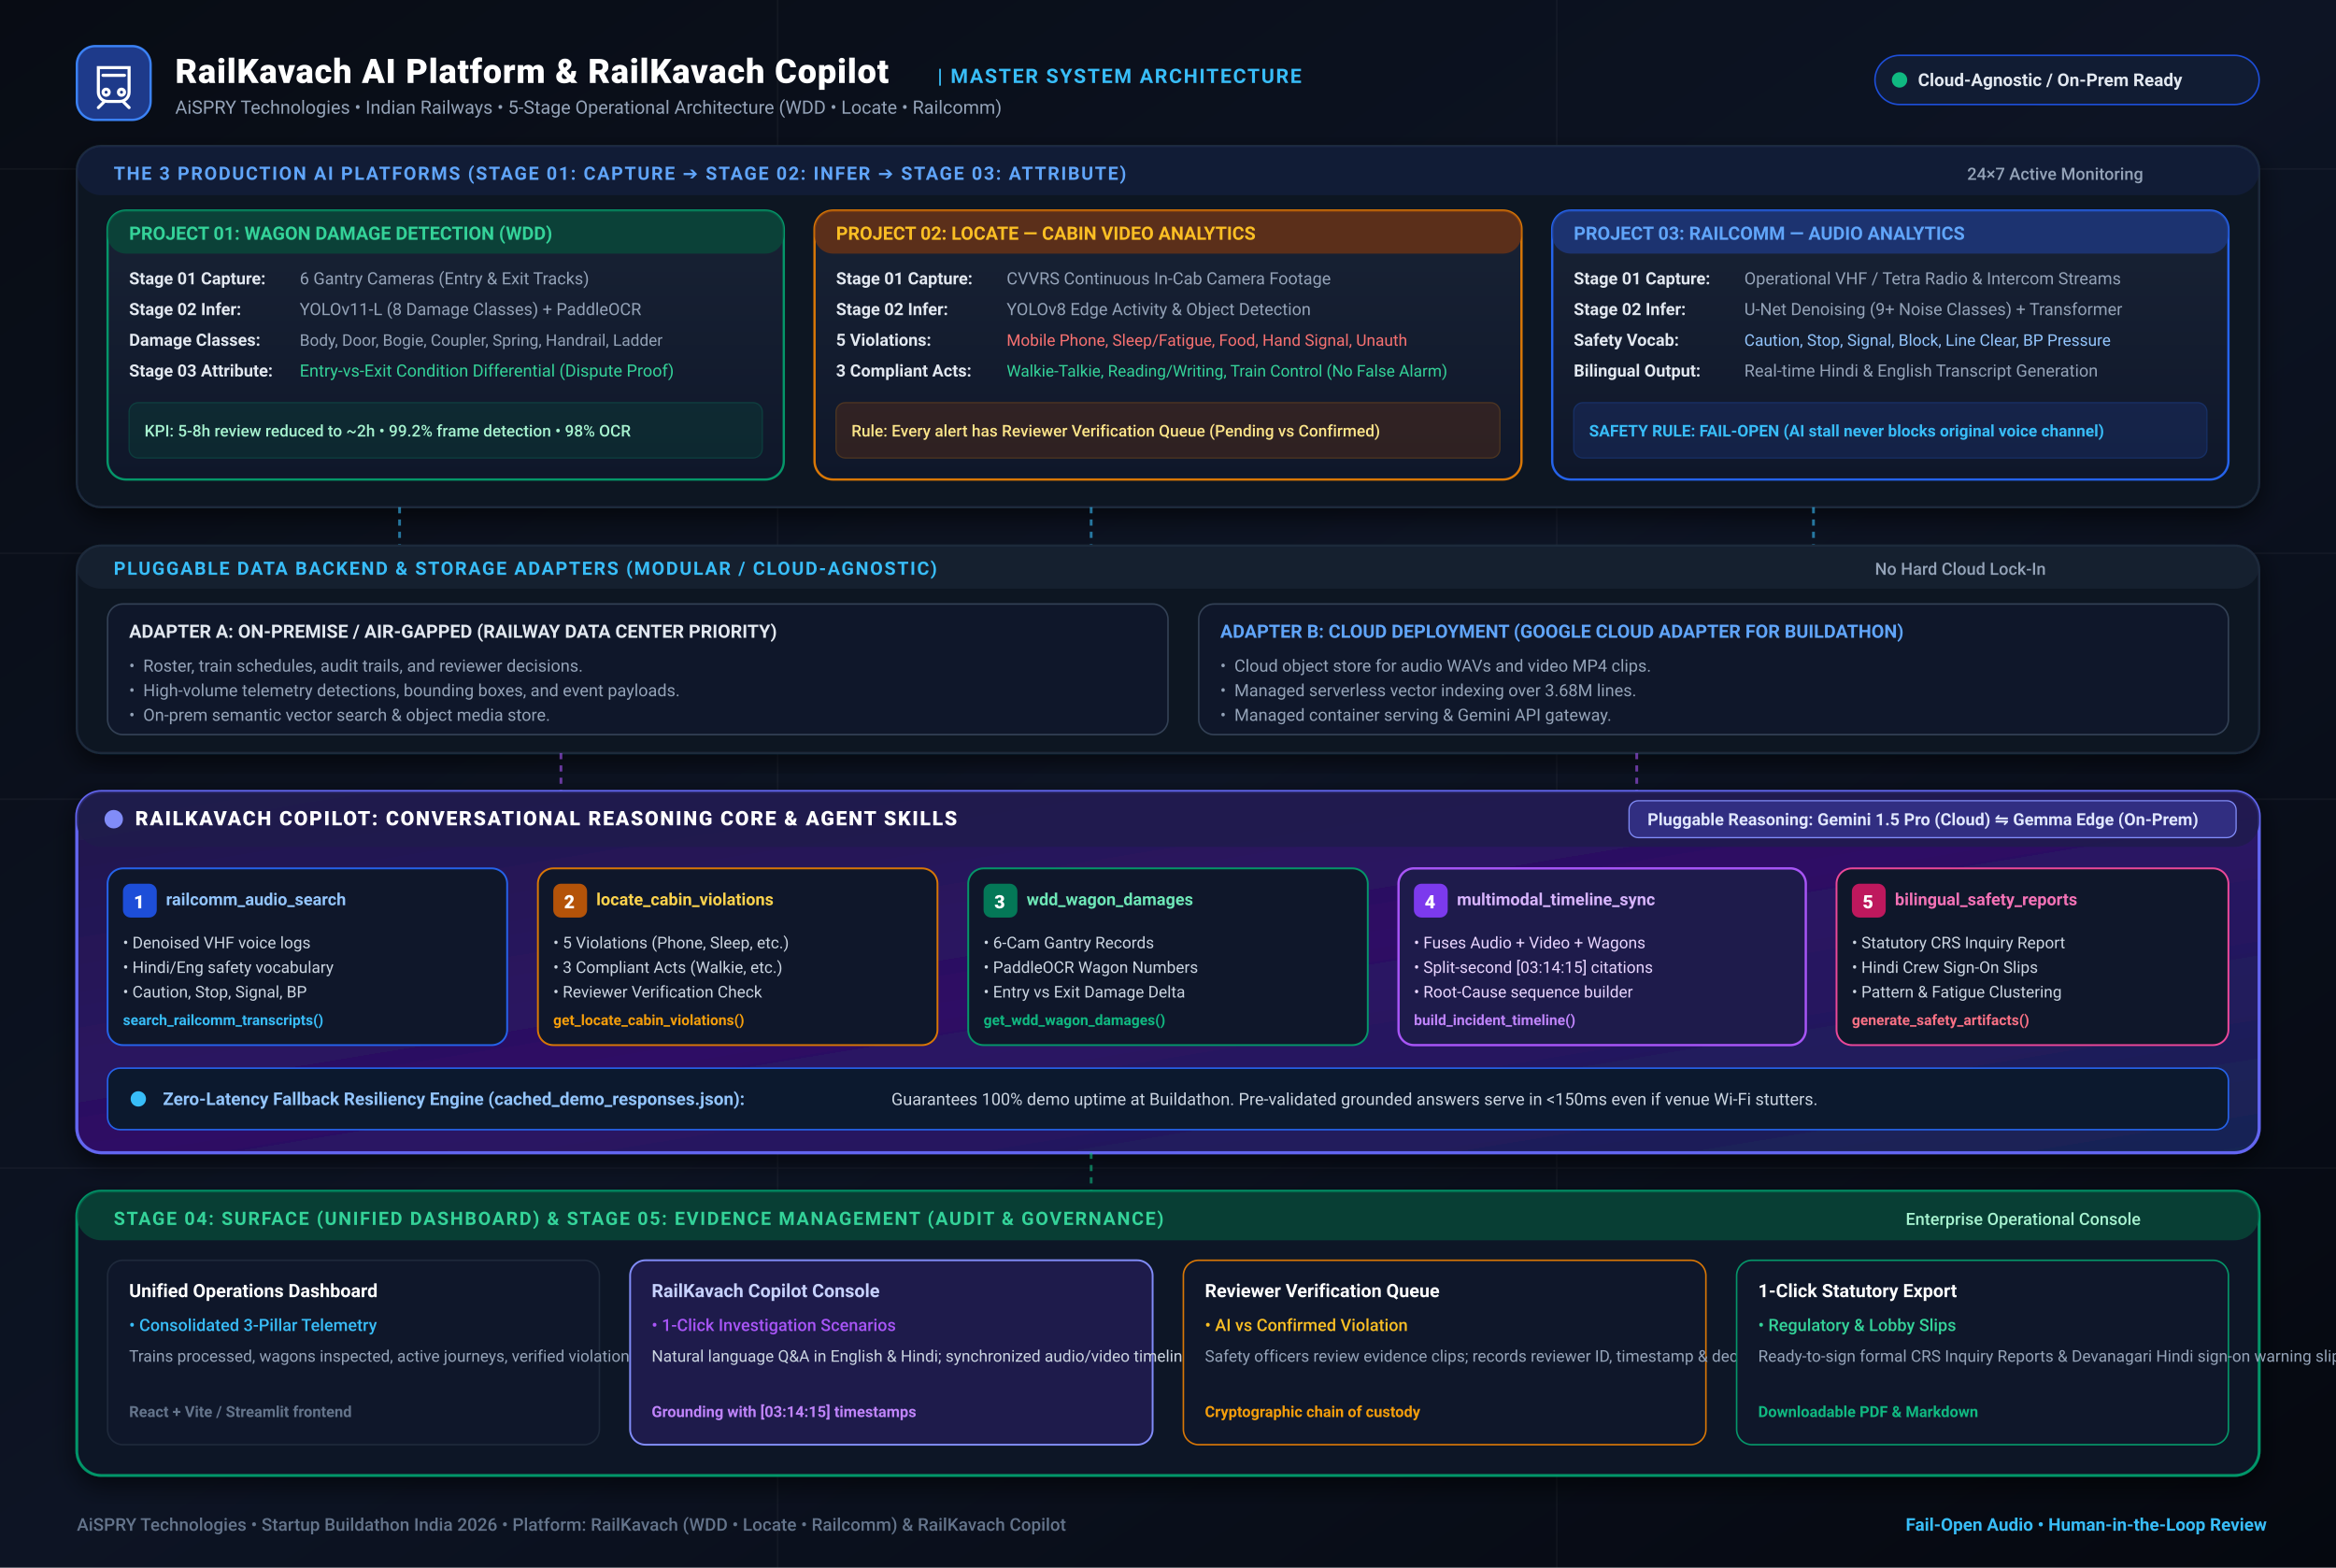
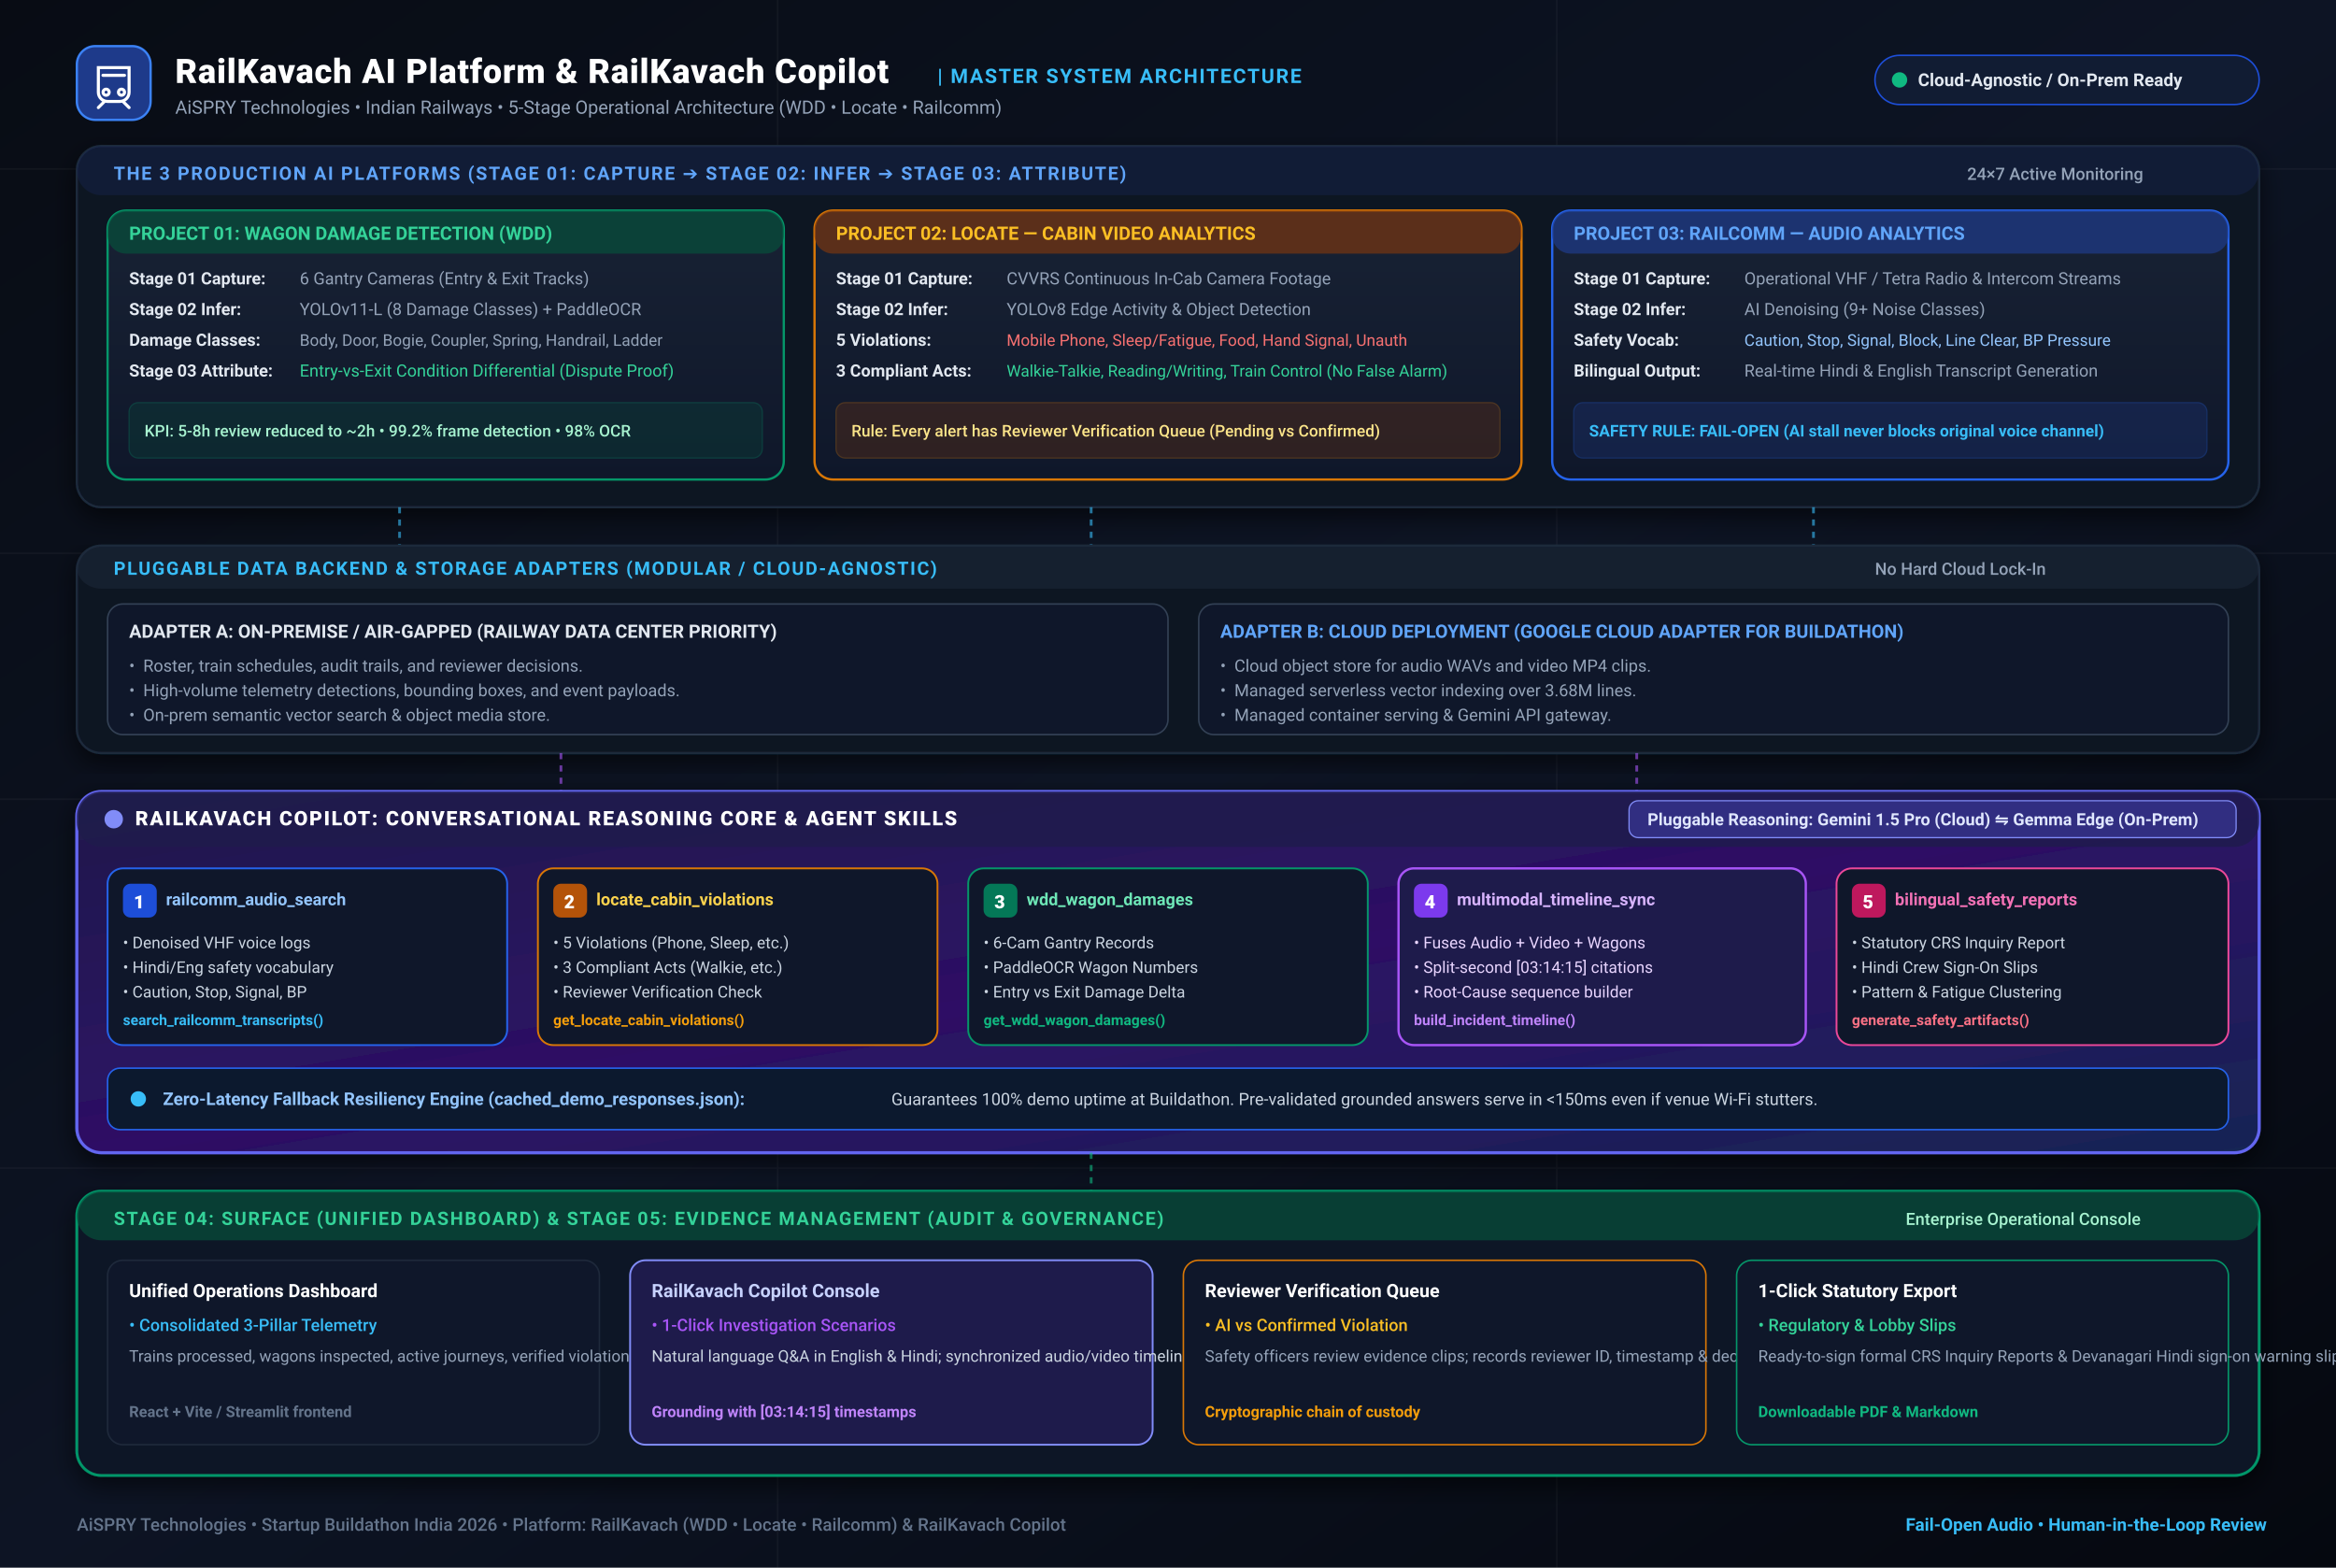
<svg xmlns="http://www.w3.org/2000/svg" viewBox="0 0 1520 1020" width="100%" height="100%" style="background:#090d16; font-family: -apple-system, BlinkMacSystemFont, 'Segoe UI', Roboto, Helvetica, Arial, sans-serif;">
  <defs>
    <linearGradient id="bgGrad" x1="0%" y1="0%" x2="100%" y2="100%">
      <stop offset="0%" stop-color="#080c14" />
      <stop offset="50%" stop-color="#0d1424" />
      <stop offset="100%" stop-color="#05080f" />
    </linearGradient>
    <linearGradient id="cardGrad" x1="0%" y1="0%" x2="0%" y2="100%">
      <stop offset="0%" stop-color="#182234" />
      <stop offset="100%" stop-color="#0f172a" />
    </linearGradient>
    <linearGradient id="copilotGrad" x1="0%" y1="0%" x2="100%" y2="100%">
      <stop offset="0%" stop-color="#1e1b4b" />
      <stop offset="50%" stop-color="#2e1065" />
      <stop offset="100%" stop-color="#172554" />
    </linearGradient>
    <linearGradient id="accentWdd" x1="0%" y1="0%" x2="100%" y2="0%">
      <stop offset="0%" stop-color="#059669" />
      <stop offset="100%" stop-color="#10b981" />
    </linearGradient>
    <linearGradient id="accentLocate" x1="0%" y1="0%" x2="100%" y2="0%">
      <stop offset="0%" stop-color="#d97706" />
      <stop offset="100%" stop-color="#f59e0b" />
    </linearGradient>
    <linearGradient id="accentRailcomm" x1="0%" y1="0%" x2="100%" y2="0%">
      <stop offset="0%" stop-color="#2563eb" />
      <stop offset="100%" stop-color="#38bdf8" />
    </linearGradient>
    <filter id="shadow" x="-10%" y="-5%" width="120%" height="115%">
      <feDropShadow dx="0" dy="6" stdDeviation="8" flood-color="#000000" flood-opacity="0.6" />
    </filter>
  </defs>
  <rect width="1520" height="1020" fill="url(#bgGrad)" />
  <g opacity="0.04" stroke="#ffffff" stroke-width="1">
    <line x1="0" y1="110" x2="1520" y2="110" />
    <line x1="0" y1="360" x2="1520" y2="360" />
    <line x1="0" y1="520" x2="1520" y2="520" />
    <line x1="0" y1="760" x2="1520" y2="760" />
    <line x1="506" y1="0" x2="506" y2="1020" />
    <line x1="1013" y1="0" x2="1013" y2="1020" />
  </g>
  <g id="header" transform="translate(50, 30)">
    <rect x="0" y="0" width="48" height="48" rx="12" fill="#1e3a8a" stroke="#3b82f6" stroke-width="1.5" />
    <path d="M14 14 h20 v16 a6 6 0 0 1 -6 6 h-8 a6 6 0 0 1 -6 -6 z M18 36 l-4 4 M30 36 l4 4 M19 28 a2 2 0 1 0 0.1 0 M29 28 a2 2 0 1 0 0.1 0 M17 19 h14" stroke="#ffffff" stroke-width="2" fill="none" stroke-linecap="round" />
    <text x="64" y="24" font-size="22" font-weight="800" fill="#ffffff" letter-spacing="0.5">RailKavach AI Platform &amp; RailKavach Copilot</text>
    <text x="560" y="24" font-size="13" font-weight="700" fill="#38bdf8" letter-spacing="1">| MASTER SYSTEM ARCHITECTURE</text>
    <text x="64" y="44" font-size="12" font-weight="400" fill="#94a3b8">AiSPRY Technologies • Indian Railways • 5-Stage Operational Architecture (WDD • Locate • Railcomm)</text>
    <rect x="1170" y="6" width="250" height="32" rx="16" fill="#111c33" stroke="#1d4ed8" stroke-width="1" />
    <circle cx="1186" cy="22" r="5" fill="#10b981" />
    <text x="1198" y="26" font-size="11.5" font-weight="600" fill="#e2e8f0">Cloud-Agnostic / On-Prem Ready</text>
  </g>
  <g id="solutions" transform="translate(50, 95)">
    <rect x="0" y="0" width="1420" height="235" rx="16" fill="#0b1322" stroke="#1e293b" stroke-width="1.5" filter="url(#shadow)" />
    <rect x="0" y="0" width="1420" height="32" rx="16" fill="#172554" opacity="0.4" />
    <text x="24" y="22" font-size="12" font-weight="700" fill="#60a5fa" letter-spacing="1">THE 3 PRODUCTION AI PLATFORMS (STAGE 01: CAPTURE ➔ STAGE 02: INFER ➔ STAGE 03: ATTRIBUTE)</text>
    <text x="1230" y="22" font-size="11" font-weight="500" fill="#94a3b8">24×7 Active Monitoring</text>
    <g transform="translate(20, 42)">
      <rect x="0" y="0" width="440" height="175" rx="12" fill="url(#cardGrad)" stroke="#059669" stroke-width="1.5" />
      <rect x="0" y="0" width="440" height="28" rx="12" fill="#064e3b" opacity="0.7" />
      <text x="14" y="19" font-size="12" font-weight="700" fill="#34d399">PROJECT 01: WAGON DAMAGE DETECTION (WDD)</text>
      <text x="14" y="48" font-size="11" font-weight="600" fill="#e2e8f0">Stage 01 Capture:</text>
      <text x="125" y="48" font-size="11" font-weight="400" fill="#94a3b8">6 Gantry Cameras (Entry &amp; Exit Tracks)</text>
      <text x="14" y="68" font-size="11" font-weight="600" fill="#e2e8f0">Stage 02 Infer:</text>
      <text x="125" y="68" font-size="11" font-weight="400" fill="#94a3b8">YOLOv11-L (8 Damage Classes) + PaddleOCR</text>
      <text x="14" y="88" font-size="11" font-weight="600" fill="#e2e8f0">Damage Classes:</text>
      <text x="125" y="88" font-size="10.5" font-weight="400" fill="#94a3b8">Body, Door, Bogie, Coupler, Spring, Handrail, Ladder</text>
      <text x="14" y="108" font-size="11" font-weight="600" fill="#e2e8f0">Stage 03 Attribute:</text>
      <text x="125" y="108" font-size="11" font-weight="400" fill="#34d399">Entry-vs-Exit Condition Differential (Dispute Proof)</text>
      <rect x="14" y="125" width="412" height="36" rx="6" fill="#064e3b" opacity="0.3" stroke="#059669" stroke-width="0.8" />
      <text x="24" y="147" font-size="10.5" font-weight="500" fill="#a7f3d0">KPI: 5-8h review reduced to ~2h • 99.2% frame detection • 98% OCR</text>
    </g>
    <g transform="translate(480, 42)">
      <rect x="0" y="0" width="460" height="175" rx="12" fill="url(#cardGrad)" stroke="#d97706" stroke-width="1.5" />
      <rect x="0" y="0" width="460" height="28" rx="12" fill="#78350f" opacity="0.7" />
      <text x="14" y="19" font-size="12" font-weight="700" fill="#fbbf24">PROJECT 02: LOCATE — CABIN VIDEO ANALYTICS</text>
      <text x="14" y="48" font-size="11" font-weight="600" fill="#e2e8f0">Stage 01 Capture:</text>
      <text x="125" y="48" font-size="11" font-weight="400" fill="#94a3b8">CVVRS Continuous In-Cab Camera Footage</text>
      <text x="14" y="68" font-size="11" font-weight="600" fill="#e2e8f0">Stage 02 Infer:</text>
      <text x="125" y="68" font-size="11" font-weight="400" fill="#94a3b8">YOLOv8 Edge Activity &amp; Object Detection</text>
      <text x="14" y="88" font-size="11" font-weight="600" fill="#e2e8f0">5 Violations:</text>
      <text x="125" y="88" font-size="10.5" font-weight="400" fill="#f87171">Mobile Phone, Sleep/Fatigue, Food, Hand Signal, Unauth</text>
      <text x="14" y="108" font-size="11" font-weight="600" fill="#e2e8f0">3 Compliant Acts:</text>
      <text x="125" y="108" font-size="10.5" font-weight="400" fill="#34d399">Walkie-Talkie, Reading/Writing, Train Control (No False Alarm)</text>
      <rect x="14" y="125" width="432" height="36" rx="6" fill="#78350f" opacity="0.3" stroke="#d97706" stroke-width="0.8" />
      <text x="24" y="147" font-size="10.5" font-weight="500" fill="#fde68a">Rule: Every alert has Reviewer Verification Queue (Pending vs Confirmed)</text>
    </g>
    <g transform="translate(960, 42)">
      <rect x="0" y="0" width="440" height="175" rx="12" fill="url(#cardGrad)" stroke="#2563eb" stroke-width="1.5" />
      <rect x="0" y="0" width="440" height="28" rx="12" fill="#1e3a8a" opacity="0.7" />
      <text x="14" y="19" font-size="12" font-weight="700" fill="#60a5fa">PROJECT 03: RAILCOMM — AUDIO ANALYTICS</text>
      <text x="14" y="48" font-size="11" font-weight="600" fill="#e2e8f0">Stage 01 Capture:</text>
      <text x="125" y="48" font-size="11" font-weight="400" fill="#94a3b8">Operational VHF / Tetra Radio &amp; Intercom Streams</text>
      <text x="14" y="68" font-size="11" font-weight="600" fill="#e2e8f0">Stage 02 Infer:</text>
-       <text x="125" y="68" font-size="11" font-weight="400" fill="#94a3b8">U-Net Denoising (9+ Noise Classes) + Transformer</text>
+       <text x="125" y="68" font-size="11" font-weight="400" fill="#94a3b8">AI Denoising (9+ Noise Classes)</text>
      <text x="14" y="88" font-size="11" font-weight="600" fill="#e2e8f0">Safety Vocab:</text>
      <text x="125" y="88" font-size="10.5" font-weight="400" fill="#93c5fd">Caution, Stop, Signal, Block, Line Clear, BP Pressure</text>
      <text x="14" y="108" font-size="11" font-weight="600" fill="#e2e8f0">Bilingual Output:</text>
      <text x="125" y="108" font-size="11" font-weight="400" fill="#94a3b8">Real-time Hindi &amp; English Transcript Generation</text>
      <rect x="14" y="125" width="412" height="36" rx="6" fill="#1e3a8a" opacity="0.3" stroke="#2563eb" stroke-width="0.8" />
      <text x="24" y="147" font-size="10.5" font-weight="700" fill="#38bdf8">SAFETY RULE: FAIL-OPEN (AI stall never blocks original voice channel)</text>
    </g>
  </g>
  <g stroke="#38bdf8" stroke-width="1.8" stroke-dasharray="4,4" opacity="0.6">
    <line x1="260" y1="330" x2="260" y2="355" />
    <line x1="710" y1="330" x2="710" y2="355" />
    <line x1="1180" y1="330" x2="1180" y2="355" />
  </g>
  <g id="storage" transform="translate(50, 355)">
    <rect x="0" y="0" width="1420" height="135" rx="16" fill="#0d1424" stroke="#1e293b" stroke-width="1.5" filter="url(#shadow)" />
    <rect x="0" y="0" width="1420" height="28" rx="16" fill="#1e293b" opacity="0.5" />
    <text x="24" y="19" font-size="12" font-weight="700" fill="#38bdf8" letter-spacing="1">PLUGGABLE DATA BACKEND &amp; STORAGE ADAPTERS (MODULAR / CLOUD-AGNOSTIC)</text>
    <text x="1170" y="19" font-size="11" font-weight="500" fill="#94a3b8">No Hard Cloud Lock-In</text>
    <g transform="translate(20, 38)">
      <rect x="0" y="0" width="690" height="85" rx="10" fill="#0f172a" stroke="#334155" stroke-width="1" />
      <text x="14" y="22" font-size="12" font-weight="700" fill="#e2e8f0">ADAPTER A: ON-PREMISE / AIR-GAPPED (RAILWAY DATA CENTER PRIORITY)</text>
      <text x="14" y="44" font-size="11" font-weight="400" fill="#94a3b8">• <strong class="text-white">PostgreSQL:</strong> Roster, train schedules, audit trails, and reviewer decisions.</text>
      <text x="14" y="60" font-size="11" font-weight="400" fill="#94a3b8">• <strong class="text-white">MongoDB:</strong> High-volume telemetry detections, bounding boxes, and event payloads.</text>
      <text x="14" y="76" font-size="11" font-weight="400" fill="#94a3b8">• <strong class="text-white">pgvector / Qdrant &amp; MinIO:</strong> On-prem semantic vector search &amp; object media store.</text>
    </g>
    <g transform="translate(730, 38)">
      <rect x="0" y="0" width="670" height="85" rx="10" fill="#0f172a" stroke="#334155" stroke-width="1" />
      <text x="14" y="22" font-size="12" font-weight="700" fill="#60a5fa">ADAPTER B: CLOUD DEPLOYMENT (GOOGLE CLOUD ADAPTER FOR BUILDATHON)</text>
      <text x="14" y="44" font-size="11" font-weight="400" fill="#94a3b8">• <strong class="text-white">Google Cloud Storage (GCS):</strong> Cloud object store for audio WAVs and video MP4 clips.</text>
      <text x="14" y="60" font-size="11" font-weight="400" fill="#94a3b8">• <strong class="text-white">BigQuery + Vector Search:</strong> Managed serverless vector indexing over 3.68M lines.</text>
      <text x="14" y="76" font-size="11" font-weight="400" fill="#94a3b8">• <strong class="text-white">Cloud Run / Vertex AI:</strong> Managed container serving &amp; Gemini API gateway.</text>
    </g>
  </g>
  <g stroke="#a855f7" stroke-width="1.8" stroke-dasharray="4,4" opacity="0.6">
    <line x1="365" y1="490" x2="365" y2="515" />
    <line x1="1065" y1="490" x2="1065" y2="515" />
  </g>
  <g id="copilot" transform="translate(50, 515)">
    <rect x="0" y="0" width="1420" height="235" rx="16" fill="url(#copilotGrad)" stroke="#6366f1" stroke-width="2" filter="url(#shadow)" />
    <rect x="0" y="0" width="1420" height="36" rx="16" fill="#1e1b4b" opacity="0.8" />
    <circle cx="24" cy="18" r="6" fill="#818cf8" />
    <text x="38" y="22" font-size="13" font-weight="800" fill="#ffffff" letter-spacing="1">RAILKAVACH COPILOT: CONVERSATIONAL REASONING CORE &amp; AGENT SKILLS</text>
    <rect x="1010" y="6" width="395" height="24" rx="6" fill="#312e81" stroke="#818cf8" stroke-width="0.8" />
    <text x="1022" y="22" font-size="11" font-weight="600" fill="#e0e7ff">Pluggable Reasoning: Gemini 1.5 Pro (Cloud) ⇋ Gemma Edge (On-Prem)</text>
    <g transform="translate(20, 50)">
      <rect x="0" y="0" width="260" height="115" rx="10" fill="#0f172a" stroke="#2563eb" stroke-width="1.2" />
      <rect x="10" y="10" width="22" height="22" rx="5" fill="#1d4ed8" />
      <text x="17" y="26" font-size="12" font-weight="800" fill="#ffffff">1</text>
      <text x="38" y="24" font-size="11" font-weight="700" fill="#93c5fd">railcomm_audio_search</text>
      <text x="10" y="52" font-size="10.5" font-weight="400" fill="#cbd5e1">• Denoised VHF voice logs</text>
      <text x="10" y="68" font-size="10.5" font-weight="400" fill="#cbd5e1">• Hindi/Eng safety vocabulary</text>
      <text x="10" y="84" font-size="10.5" font-weight="400" fill="#cbd5e1">• Caution, Stop, Signal, BP</text>
      <text x="10" y="102" font-size="9.5" font-weight="600" fill="#38bdf8">search_railcomm_transcripts()</text>
    </g>
    <g transform="translate(300, 50)">
      <rect x="0" y="0" width="260" height="115" rx="10" fill="#0f172a" stroke="#d97706" stroke-width="1.2" />
      <rect x="10" y="10" width="22" height="22" rx="5" fill="#b45309" />
      <text x="17" y="26" font-size="12" font-weight="800" fill="#ffffff">2</text>
      <text x="38" y="24" font-size="11" font-weight="700" fill="#fcd34d">locate_cabin_violations</text>
      <text x="10" y="52" font-size="10.5" font-weight="400" fill="#cbd5e1">• 5 Violations (Phone, Sleep, etc.)</text>
      <text x="10" y="68" font-size="10.5" font-weight="400" fill="#cbd5e1">• 3 Compliant Acts (Walkie, etc.)</text>
      <text x="10" y="84" font-size="10.5" font-weight="400" fill="#cbd5e1">• Reviewer Verification Check</text>
      <text x="10" y="102" font-size="9.5" font-weight="600" fill="#f59e0b">get_locate_cabin_violations()</text>
    </g>
    <g transform="translate(580, 50)">
      <rect x="0" y="0" width="260" height="115" rx="10" fill="#0f172a" stroke="#059669" stroke-width="1.2" />
      <rect x="10" y="10" width="22" height="22" rx="5" fill="#047857" />
      <text x="17" y="26" font-size="12" font-weight="800" fill="#ffffff">3</text>
      <text x="38" y="24" font-size="11" font-weight="700" fill="#6ee7b7">wdd_wagon_damages</text>
      <text x="10" y="52" font-size="10.5" font-weight="400" fill="#cbd5e1">• 6-Cam Gantry Records</text>
      <text x="10" y="68" font-size="10.5" font-weight="400" fill="#cbd5e1">• PaddleOCR Wagon Numbers</text>
      <text x="10" y="84" font-size="10.5" font-weight="400" fill="#cbd5e1">• Entry vs Exit Damage Delta</text>
      <text x="10" y="102" font-size="9.5" font-weight="600" fill="#10b981">get_wdd_wagon_damages()</text>
    </g>
    <g transform="translate(860, 50)">
      <rect x="0" y="0" width="265" height="115" rx="10" fill="#1e1b4b" stroke="#a855f7" stroke-width="1.5" />
      <rect x="10" y="10" width="22" height="22" rx="5" fill="#7c3aed" />
      <text x="17" y="26" font-size="12" font-weight="800" fill="#ffffff">4</text>
      <text x="38" y="24" font-size="11" font-weight="700" fill="#d8b4fe">multimodal_timeline_sync</text>
      <text x="10" y="52" font-size="10.5" font-weight="400" fill="#e9d5ff">• Fuses Audio + Video + Wagons</text>
      <text x="10" y="68" font-size="10.5" font-weight="400" fill="#e9d5ff">• Split-second [03:14:15] citations</text>
      <text x="10" y="84" font-size="10.5" font-weight="400" fill="#e9d5ff">• Root-Cause sequence builder</text>
      <text x="10" y="102" font-size="9.5" font-weight="600" fill="#c084fc">build_incident_timeline()</text>
    </g>
    <g transform="translate(1145, 50)">
      <rect x="0" y="0" width="255" height="115" rx="10" fill="#0f172a" stroke="#ec4899" stroke-width="1.2" />
      <rect x="10" y="10" width="22" height="22" rx="5" fill="#be185d" />
      <text x="17" y="26" font-size="12" font-weight="800" fill="#ffffff">5</text>
      <text x="38" y="24" font-size="11" font-weight="700" fill="#f472b6">bilingual_safety_reports</text>
      <text x="10" y="52" font-size="10.5" font-weight="400" fill="#cbd5e1">• Statutory CRS Inquiry Report</text>
      <text x="10" y="68" font-size="10.5" font-weight="400" fill="#cbd5e1">• Hindi Crew Sign-On Slips</text>
      <text x="10" y="84" font-size="10.5" font-weight="400" fill="#cbd5e1">• Pattern &amp; Fatigue Clustering</text>
      <text x="10" y="102" font-size="9.5" font-weight="600" fill="#fb7185">generate_safety_artifacts()</text>
    </g>
    <g transform="translate(20, 180)">
      <rect x="0" y="0" width="1380" height="40" rx="8" fill="#0c192e" stroke="#2563eb" stroke-width="1" />
      <circle cx="20" cy="20" r="5" fill="#38bdf8" />
      <text x="36" y="24" font-size="11.5" font-weight="700" fill="#93c5fd">Zero-Latency Fallback Resiliency Engine (cached_demo_responses.json):</text>
      <text x="510" y="24" font-size="11" font-weight="400" fill="#cbd5e1">Guarantees 100% demo uptime at Buildathon. Pre-validated grounded answers serve in &lt;150ms even if venue Wi-Fi stutters.</text>
    </g>
  </g>
  <g stroke="#10b981" stroke-width="1.8" stroke-dasharray="4,4" opacity="0.6">
    <line x1="710" y1="750" x2="710" y2="775" />
  </g>
  <g id="surface" transform="translate(50, 775)">
    <rect x="0" y="0" width="1420" height="185" rx="16" fill="#0a1526" stroke="#059669" stroke-width="1.8" filter="url(#shadow)" />
    <rect x="0" y="0" width="1420" height="32" rx="16" fill="#064e3b" opacity="0.7" />
    <text x="24" y="22" font-size="12" font-weight="700" fill="#34d399" letter-spacing="1">STAGE 04: SURFACE (UNIFIED DASHBOARD) &amp; STAGE 05: EVIDENCE MANAGEMENT (AUDIT &amp; GOVERNANCE)</text>
    <text x="1190" y="22" font-size="11" font-weight="500" fill="#a7f3d0">Enterprise Operational Console</text>
    <g transform="translate(20, 45)">
      <rect x="0" y="0" width="320" height="120" rx="10" fill="#0f172a" stroke="#1e293b" stroke-width="1" />
      <text x="14" y="24" font-size="12" font-weight="700" fill="#ffffff">Unified Operations Dashboard</text>
      <text x="14" y="46" font-size="11" font-weight="500" fill="#38bdf8">• Consolidated 3-Pillar Telemetry</text>
      <text x="14" y="66" font-size="10.5" font-weight="400" fill="#94a3b8">Trains processed, wagons inspected, active journeys, verified violations, channel quality.</text>
      <text x="14" y="102" font-size="10" font-weight="600" fill="#64748b">React + Vite / Streamlit frontend</text>
    </g>
    <g transform="translate(360, 45)">
      <rect x="0" y="0" width="340" height="120" rx="10" fill="#1e1b4b" stroke="#818cf8" stroke-width="1.2" />
      <text x="14" y="24" font-size="12" font-weight="700" fill="#c7d2fe">RailKavach Copilot Console</text>
      <text x="14" y="46" font-size="11" font-weight="500" fill="#a855f7">• 1-Click Investigation Scenarios</text>
      <text x="14" y="66" font-size="10.5" font-weight="400" fill="#cbd5e1">Natural language Q&amp;A in English &amp; Hindi; synchronized audio/video timeline cards.</text>
      <text x="14" y="102" font-size="10" font-weight="600" fill="#c084fc">Grounding with [03:14:15] timestamps</text>
    </g>
    <g transform="translate(720, 45)">
      <rect x="0" y="0" width="340" height="120" rx="10" fill="#0f172a" stroke="#d97706" stroke-width="1" />
      <text x="14" y="24" font-size="12" font-weight="700" fill="#ffffff">Reviewer Verification Queue</text>
      <text x="14" y="46" font-size="11" font-weight="500" fill="#fbbf24">• AI vs Confirmed Violation</text>
      <text x="14" y="66" font-size="10.5" font-weight="400" fill="#94a3b8">Safety officers review evidence clips; records reviewer ID, timestamp &amp; decision.</text>
      <text x="14" y="102" font-size="10" font-weight="600" fill="#f59e0b">Cryptographic chain of custody</text>
    </g>
    <g transform="translate(1080, 45)">
      <rect x="0" y="0" width="320" height="120" rx="10" fill="#0f172a" stroke="#059669" stroke-width="1" />
      <text x="14" y="24" font-size="12" font-weight="700" fill="#ffffff">1-Click Statutory Export</text>
      <text x="14" y="46" font-size="11" font-weight="500" fill="#34d399">• Regulatory &amp; Lobby Slips</text>
      <text x="14" y="66" font-size="10.5" font-weight="400" fill="#94a3b8">Ready-to-sign formal CRS Inquiry Reports &amp; Devanagari Hindi sign-on warning slips.</text>
      <text x="14" y="102" font-size="10" font-weight="600" fill="#10b981">Downloadable PDF &amp; Markdown</text>
    </g>
  </g>
  <g transform="translate(50, 980)">
    <text x="0" y="16" font-size="11.5" font-weight="500" fill="#64748b">AiSPRY Technologies • Startup Buildathon India 2026 • Platform: RailKavach (WDD • Locate • Railcomm) &amp; RailKavach Copilot</text>
    <text x="1190" y="16" font-size="11.5" font-weight="600" fill="#38bdf8">Fail-Open Audio • Human-in-the-Loop Review</text>
  </g>
</svg>
